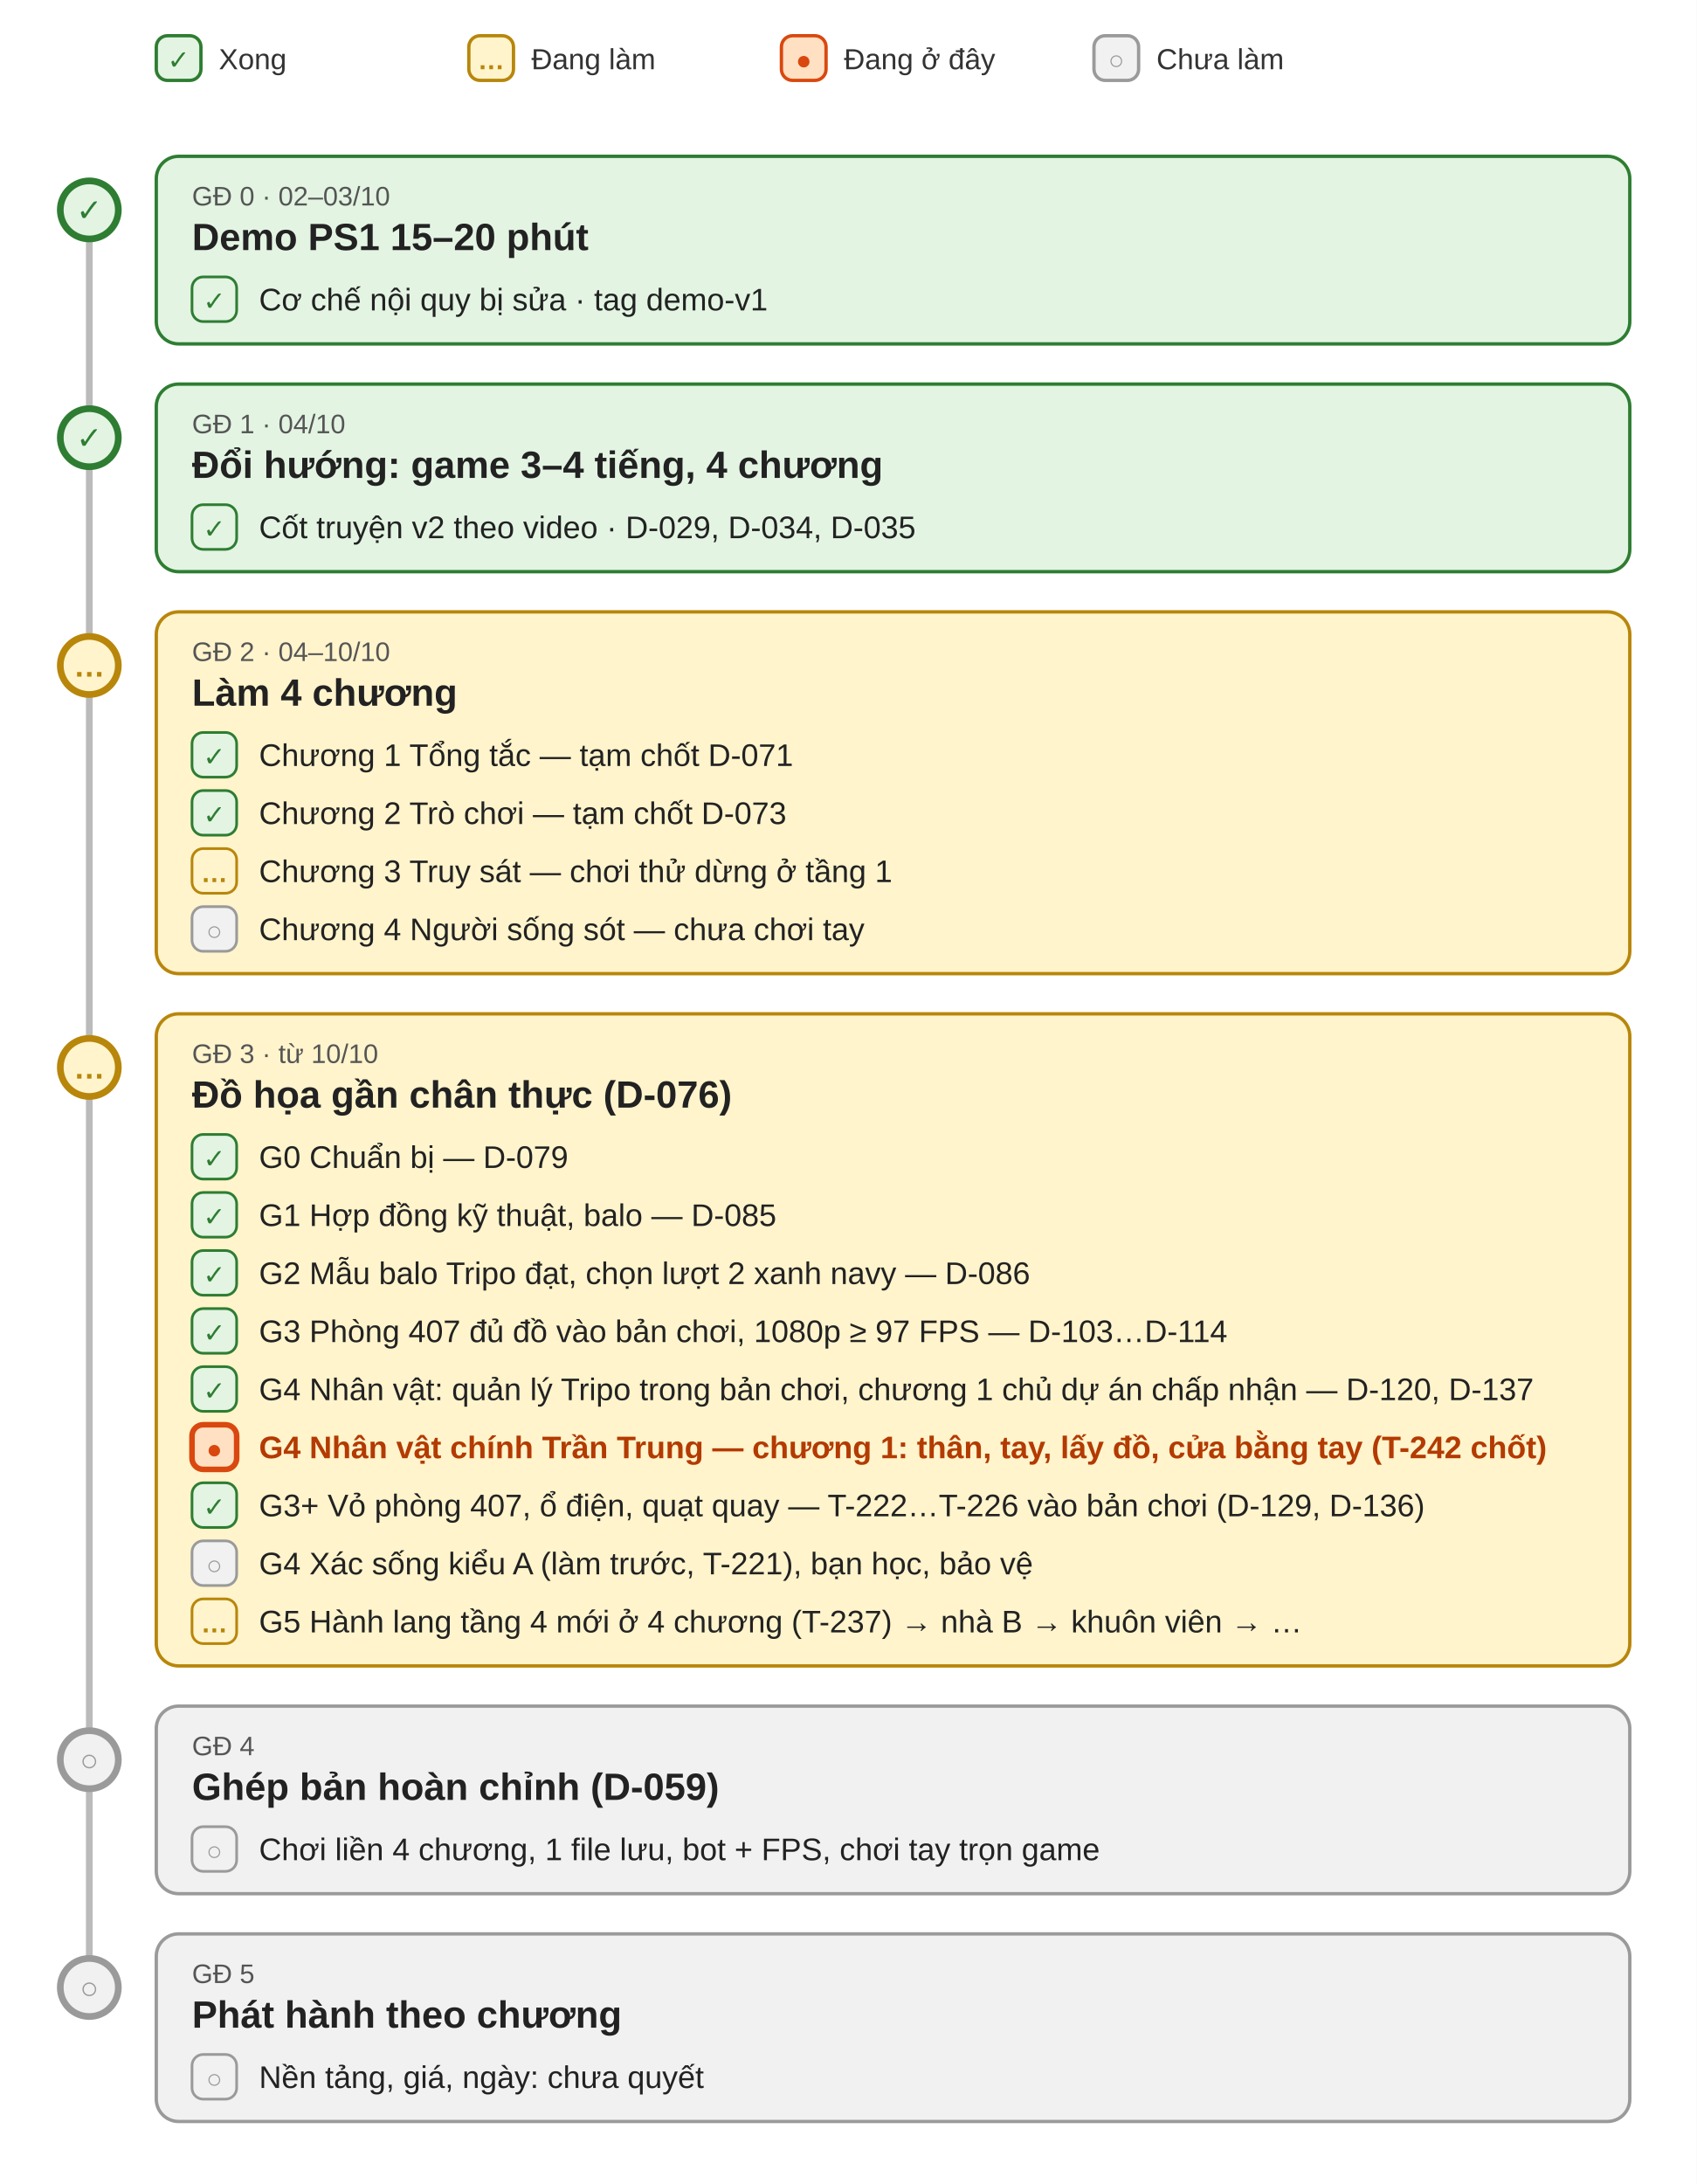
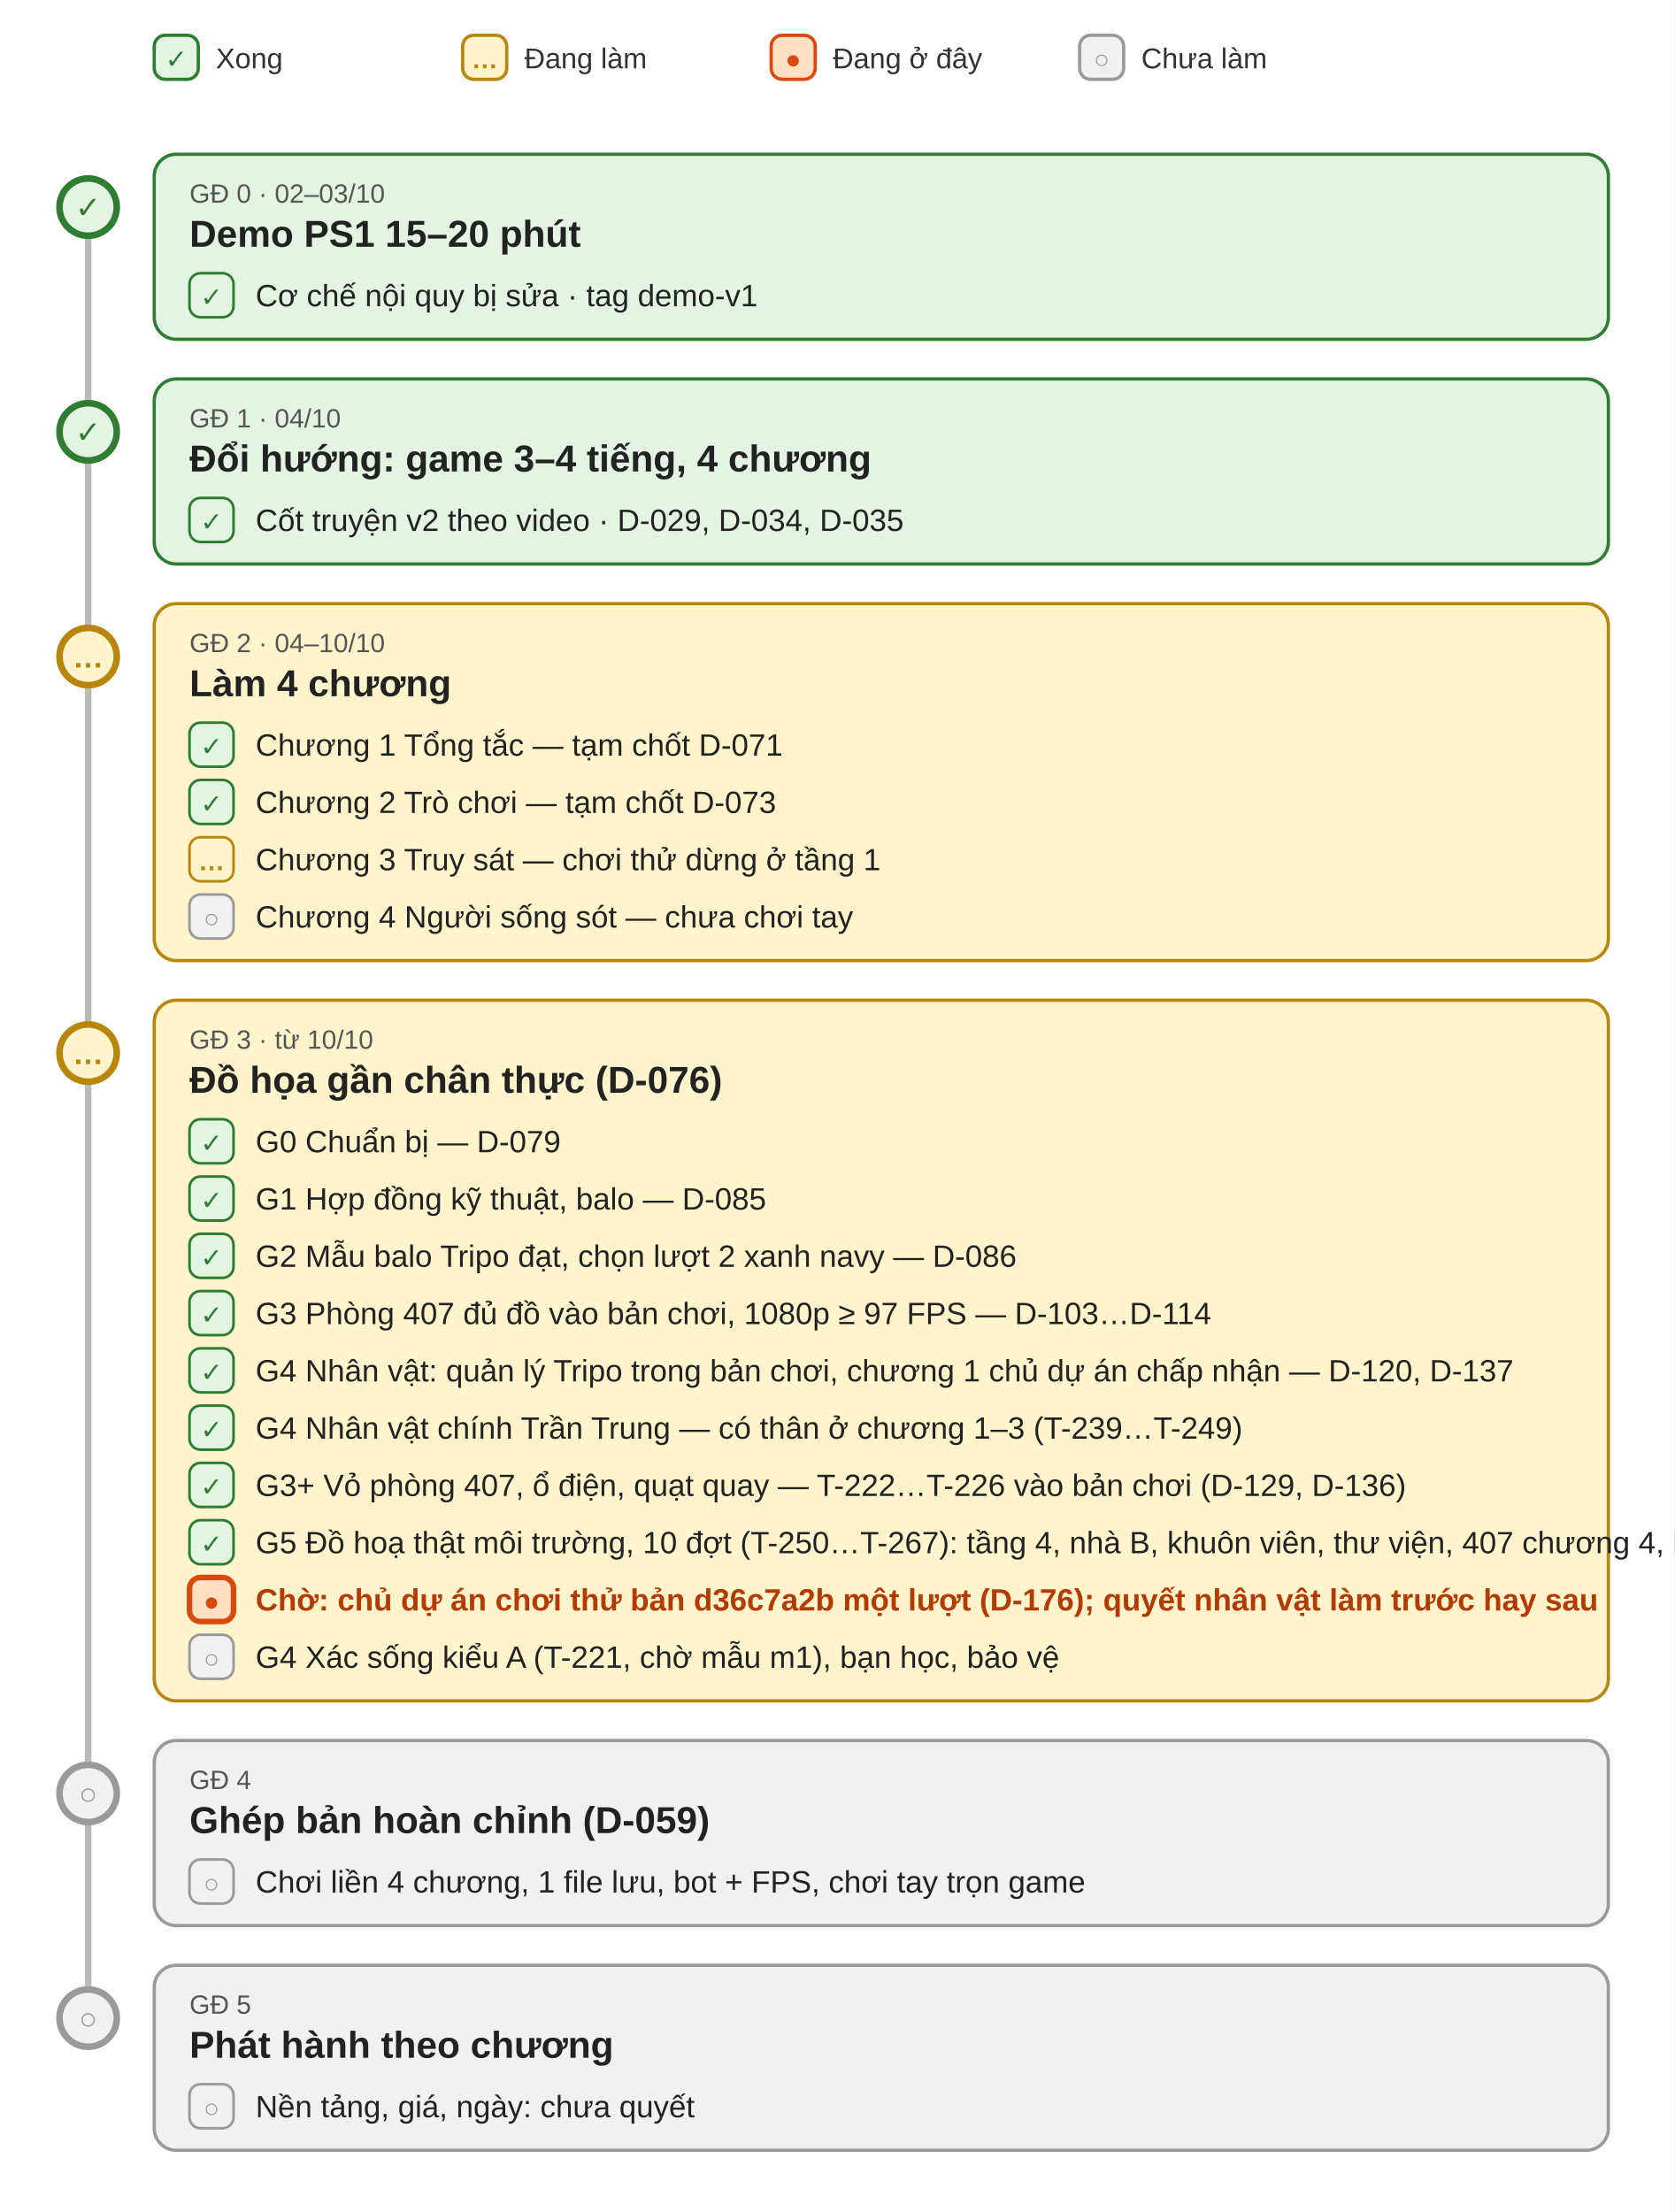
- <svg xmlns="http://www.w3.org/2000/svg" width="760" height="978" viewBox="0 0 760 978">
-   <rect width="760" height="978" fill="#ffffff" />
+ <svg xmlns="http://www.w3.org/2000/svg" width="760" height="1004" viewBox="0 0 760 1004">
+   <rect width="760" height="1004" fill="#ffffff" />
  <rect x="70" y="16" width="20" height="20" rx="5" fill="#e3f4e3" stroke="#2e7d32" stroke-width="1.5" />
  <text x="80" y="31" text-anchor="middle" font-family="Segoe UI, Arial, sans-serif" font-size="12" font-weight="700" fill="#2e7d32">✓</text>
  <text x="98" y="31" font-family="Segoe UI, Arial, sans-serif" font-size="13" fill="#333">Xong</text>
  <rect x="210" y="16" width="20" height="20" rx="5" fill="#fff4cc" stroke="#b8860b" stroke-width="1.5" />
  <text x="220" y="31" text-anchor="middle" font-family="Segoe UI, Arial, sans-serif" font-size="12" font-weight="700" fill="#b8860b">…</text>
  <text x="238" y="31" font-family="Segoe UI, Arial, sans-serif" font-size="13" fill="#333">Đang làm</text>
  <rect x="350" y="16" width="20" height="20" rx="5" fill="#ffe0c2" stroke="#d9480f" stroke-width="1.5" />
  <text x="360" y="31" text-anchor="middle" font-family="Segoe UI, Arial, sans-serif" font-size="12" font-weight="700" fill="#d9480f">●</text>
  <text x="378" y="31" font-family="Segoe UI, Arial, sans-serif" font-size="13" fill="#333">Đang ở đây</text>
  <rect x="490" y="16" width="20" height="20" rx="5" fill="#f1f1f1" stroke="#9a9a9a" stroke-width="1.5" />
  <text x="500" y="31" text-anchor="middle" font-family="Segoe UI, Arial, sans-serif" font-size="12" font-weight="700" fill="#9a9a9a">○</text>
  <text x="518" y="31" font-family="Segoe UI, Arial, sans-serif" font-size="13" fill="#333">Chưa làm</text>
  <line x1="40" y1="94" x2="40" y2="196" stroke="#bbb" stroke-width="3" />
  <circle cx="40" cy="94" r="13" fill="#e3f4e3" stroke="#2e7d32" stroke-width="3" />
  <text x="40" y="99" text-anchor="middle" font-family="Segoe UI, Arial, sans-serif" font-size="14" font-weight="700" fill="#2e7d32">✓</text>
  <rect x="70" y="70" width="660" height="84" rx="10" fill="#e3f4e3" stroke="#2e7d32" stroke-width="1.5" />
  <text x="86" y="92" font-family="Segoe UI, Arial, sans-serif" font-size="12" fill="#555">GĐ 0 · 02–03/10</text>
  <text x="86" y="112" font-family="Segoe UI, Arial, sans-serif" font-size="17" font-weight="700" fill="#222">Demo PS1 15–20 phút</text>
  <rect x="86" y="124" width="20" height="20" rx="5" fill="#e3f4e3" stroke="#2e7d32" stroke-width="1.2" />
  <text x="96" y="139" text-anchor="middle" font-family="Segoe UI, Arial, sans-serif" font-size="12" font-weight="700" fill="#2e7d32">✓</text>
  <text x="116" y="139" font-family="Segoe UI, Arial, sans-serif" font-size="14" font-weight="400" fill="#222">Cơ chế nội quy bị sửa · tag demo-v1</text>
  <line x1="40" y1="196" x2="40" y2="298" stroke="#bbb" stroke-width="3" />
  <circle cx="40" cy="196" r="13" fill="#e3f4e3" stroke="#2e7d32" stroke-width="3" />
  <text x="40" y="201" text-anchor="middle" font-family="Segoe UI, Arial, sans-serif" font-size="14" font-weight="700" fill="#2e7d32">✓</text>
  <rect x="70" y="172" width="660" height="84" rx="10" fill="#e3f4e3" stroke="#2e7d32" stroke-width="1.5" />
  <text x="86" y="194" font-family="Segoe UI, Arial, sans-serif" font-size="12" fill="#555">GĐ 1 · 04/10</text>
  <text x="86" y="214" font-family="Segoe UI, Arial, sans-serif" font-size="17" font-weight="700" fill="#222">Đổi hướng: game 3–4 tiếng, 4 chương</text>
  <rect x="86" y="226" width="20" height="20" rx="5" fill="#e3f4e3" stroke="#2e7d32" stroke-width="1.2" />
  <text x="96" y="241" text-anchor="middle" font-family="Segoe UI, Arial, sans-serif" font-size="12" font-weight="700" fill="#2e7d32">✓</text>
  <text x="116" y="241" font-family="Segoe UI, Arial, sans-serif" font-size="14" font-weight="400" fill="#222">Cốt truyện v2 theo video · D-029, D-034, D-035</text>
  <line x1="40" y1="298" x2="40" y2="478" stroke="#bbb" stroke-width="3" />
  <circle cx="40" cy="298" r="13" fill="#fff4cc" stroke="#b8860b" stroke-width="3" />
  <text x="40" y="303" text-anchor="middle" font-family="Segoe UI, Arial, sans-serif" font-size="14" font-weight="700" fill="#b8860b">…</text>
  <rect x="70" y="274" width="660" height="162" rx="10" fill="#fff4cc" stroke="#b8860b" stroke-width="1.5" />
  <text x="86" y="296" font-family="Segoe UI, Arial, sans-serif" font-size="12" fill="#555">GĐ 2 · 04–10/10</text>
  <text x="86" y="316" font-family="Segoe UI, Arial, sans-serif" font-size="17" font-weight="700" fill="#222">Làm 4 chương</text>
  <rect x="86" y="328" width="20" height="20" rx="5" fill="#e3f4e3" stroke="#2e7d32" stroke-width="1.2" />
  <text x="96" y="343" text-anchor="middle" font-family="Segoe UI, Arial, sans-serif" font-size="12" font-weight="700" fill="#2e7d32">✓</text>
  <text x="116" y="343" font-family="Segoe UI, Arial, sans-serif" font-size="14" font-weight="400" fill="#222">Chương 1 Tổng tắc — tạm chốt D-071</text>
  <rect x="86" y="354" width="20" height="20" rx="5" fill="#e3f4e3" stroke="#2e7d32" stroke-width="1.2" />
  <text x="96" y="369" text-anchor="middle" font-family="Segoe UI, Arial, sans-serif" font-size="12" font-weight="700" fill="#2e7d32">✓</text>
  <text x="116" y="369" font-family="Segoe UI, Arial, sans-serif" font-size="14" font-weight="400" fill="#222">Chương 2 Trò chơi — tạm chốt D-073</text>
  <rect x="86" y="380" width="20" height="20" rx="5" fill="#fff4cc" stroke="#b8860b" stroke-width="1.2" />
  <text x="96" y="395" text-anchor="middle" font-family="Segoe UI, Arial, sans-serif" font-size="12" font-weight="700" fill="#b8860b">…</text>
  <text x="116" y="395" font-family="Segoe UI, Arial, sans-serif" font-size="14" font-weight="400" fill="#222">Chương 3 Truy sát — chơi thử dừng ở tầng 1</text>
  <rect x="86" y="406" width="20" height="20" rx="5" fill="#f1f1f1" stroke="#9a9a9a" stroke-width="1.2" />
  <text x="96" y="421" text-anchor="middle" font-family="Segoe UI, Arial, sans-serif" font-size="12" font-weight="700" fill="#9a9a9a">○</text>
  <text x="116" y="421" font-family="Segoe UI, Arial, sans-serif" font-size="14" font-weight="400" fill="#222">Chương 4 Người sống sót — chưa chơi tay</text>
-   <line x1="40" y1="478" x2="40" y2="788" stroke="#bbb" stroke-width="3" />
+   <line x1="40" y1="478" x2="40" y2="814" stroke="#bbb" stroke-width="3" />
  <circle cx="40" cy="478" r="13" fill="#fff4cc" stroke="#b8860b" stroke-width="3" />
  <text x="40" y="483" text-anchor="middle" font-family="Segoe UI, Arial, sans-serif" font-size="14" font-weight="700" fill="#b8860b">…</text>
-   <rect x="70" y="454" width="660" height="292" rx="10" fill="#fff4cc" stroke="#b8860b" stroke-width="1.5" />
+   <rect x="70" y="454" width="660" height="318" rx="10" fill="#fff4cc" stroke="#b8860b" stroke-width="1.5" />
  <text x="86" y="476" font-family="Segoe UI, Arial, sans-serif" font-size="12" fill="#555">GĐ 3 · từ 10/10</text>
  <text x="86" y="496" font-family="Segoe UI, Arial, sans-serif" font-size="17" font-weight="700" fill="#222">Đồ họa gần chân thực (D-076)</text>
  <rect x="86" y="508" width="20" height="20" rx="5" fill="#e3f4e3" stroke="#2e7d32" stroke-width="1.2" />
  <text x="96" y="523" text-anchor="middle" font-family="Segoe UI, Arial, sans-serif" font-size="12" font-weight="700" fill="#2e7d32">✓</text>
  <text x="116" y="523" font-family="Segoe UI, Arial, sans-serif" font-size="14" font-weight="400" fill="#222">G0 Chuẩn bị — D-079</text>
  <rect x="86" y="534" width="20" height="20" rx="5" fill="#e3f4e3" stroke="#2e7d32" stroke-width="1.2" />
  <text x="96" y="549" text-anchor="middle" font-family="Segoe UI, Arial, sans-serif" font-size="12" font-weight="700" fill="#2e7d32">✓</text>
  <text x="116" y="549" font-family="Segoe UI, Arial, sans-serif" font-size="14" font-weight="400" fill="#222">G1 Hợp đồng kỹ thuật, balo — D-085</text>
  <rect x="86" y="560" width="20" height="20" rx="5" fill="#e3f4e3" stroke="#2e7d32" stroke-width="1.2" />
  <text x="96" y="575" text-anchor="middle" font-family="Segoe UI, Arial, sans-serif" font-size="12" font-weight="700" fill="#2e7d32">✓</text>
  <text x="116" y="575" font-family="Segoe UI, Arial, sans-serif" font-size="14" font-weight="400" fill="#222">G2 Mẫu balo Tripo đạt, chọn lượt 2 xanh navy — D-086</text>
  <rect x="86" y="586" width="20" height="20" rx="5" fill="#e3f4e3" stroke="#2e7d32" stroke-width="1.2" />
  <text x="96" y="601" text-anchor="middle" font-family="Segoe UI, Arial, sans-serif" font-size="12" font-weight="700" fill="#2e7d32">✓</text>
  <text x="116" y="601" font-family="Segoe UI, Arial, sans-serif" font-size="14" font-weight="400" fill="#222">G3 Phòng 407 đủ đồ vào bản chơi, 1080p ≥ 97 FPS — D-103…D-114</text>
  <rect x="86" y="612" width="20" height="20" rx="5" fill="#e3f4e3" stroke="#2e7d32" stroke-width="1.2" />
  <text x="96" y="627" text-anchor="middle" font-family="Segoe UI, Arial, sans-serif" font-size="12" font-weight="700" fill="#2e7d32">✓</text>
  <text x="116" y="627" font-family="Segoe UI, Arial, sans-serif" font-size="14" font-weight="400" fill="#222">G4 Nhân vật: quản lý Tripo trong bản chơi, chương 1 chủ dự án chấp nhận — D-120, D-137</text>
-   <rect x="86" y="638" width="20" height="20" rx="5" fill="#ffe0c2" stroke="#d9480f" stroke-width="2.5" />
-   <text x="96" y="653" text-anchor="middle" font-family="Segoe UI, Arial, sans-serif" font-size="12" font-weight="700" fill="#d9480f">●</text>
-   <text x="116" y="653" font-family="Segoe UI, Arial, sans-serif" font-size="14" font-weight="700" fill="#b33a00">G4 Nhân vật chính Trần Trung — chương 1: thân, tay, lấy đồ, cửa bằng tay (T-242 chốt)</text>
+   <rect x="86" y="638" width="20" height="20" rx="5" fill="#e3f4e3" stroke="#2e7d32" stroke-width="1.2" />
+   <text x="96" y="653" text-anchor="middle" font-family="Segoe UI, Arial, sans-serif" font-size="12" font-weight="700" fill="#2e7d32">✓</text>
+   <text x="116" y="653" font-family="Segoe UI, Arial, sans-serif" font-size="14" font-weight="400" fill="#222">G4 Nhân vật chính Trần Trung — có thân ở chương 1–3 (T-239…T-249)</text>
  <rect x="86" y="664" width="20" height="20" rx="5" fill="#e3f4e3" stroke="#2e7d32" stroke-width="1.2" />
  <text x="96" y="679" text-anchor="middle" font-family="Segoe UI, Arial, sans-serif" font-size="12" font-weight="700" fill="#2e7d32">✓</text>
  <text x="116" y="679" font-family="Segoe UI, Arial, sans-serif" font-size="14" font-weight="400" fill="#222">G3+ Vỏ phòng 407, ổ điện, quạt quay — T-222…T-226 vào bản chơi (D-129, D-136)</text>
-   <rect x="86" y="690" width="20" height="20" rx="5" fill="#f1f1f1" stroke="#9a9a9a" stroke-width="1.2" />
-   <text x="96" y="705" text-anchor="middle" font-family="Segoe UI, Arial, sans-serif" font-size="12" font-weight="700" fill="#9a9a9a">○</text>
-   <text x="116" y="705" font-family="Segoe UI, Arial, sans-serif" font-size="14" font-weight="400" fill="#222">G4 Xác sống kiểu A (làm trước, T-221), bạn học, bảo vệ</text>
-   <rect x="86" y="716" width="20" height="20" rx="5" fill="#fff4cc" stroke="#b8860b" stroke-width="1.2" />
-   <text x="96" y="731" text-anchor="middle" font-family="Segoe UI, Arial, sans-serif" font-size="12" font-weight="700" fill="#b8860b">…</text>
-   <text x="116" y="731" font-family="Segoe UI, Arial, sans-serif" font-size="14" font-weight="400" fill="#222">G5 Hành lang tầng 4 mới ở 4 chương (T-237) → nhà B → khuôn viên → …</text>
-   <line x1="40" y1="788" x2="40" y2="890" stroke="#bbb" stroke-width="3" />
-   <circle cx="40" cy="788" r="13" fill="#f1f1f1" stroke="#9a9a9a" stroke-width="3" />
-   <text x="40" y="793" text-anchor="middle" font-family="Segoe UI, Arial, sans-serif" font-size="14" font-weight="700" fill="#9a9a9a">○</text>
-   <rect x="70" y="764" width="660" height="84" rx="10" fill="#f1f1f1" stroke="#9a9a9a" stroke-width="1.5" />
-   <text x="86" y="786" font-family="Segoe UI, Arial, sans-serif" font-size="12" fill="#555">GĐ 4</text>
-   <text x="86" y="806" font-family="Segoe UI, Arial, sans-serif" font-size="17" font-weight="700" fill="#222">Ghép bản hoàn chỉnh (D-059)</text>
-   <rect x="86" y="818" width="20" height="20" rx="5" fill="#f1f1f1" stroke="#9a9a9a" stroke-width="1.2" />
-   <text x="96" y="833" text-anchor="middle" font-family="Segoe UI, Arial, sans-serif" font-size="12" font-weight="700" fill="#9a9a9a">○</text>
-   <text x="116" y="833" font-family="Segoe UI, Arial, sans-serif" font-size="14" font-weight="400" fill="#222">Chơi liền 4 chương, 1 file lưu, bot + FPS, chơi tay trọn game</text>
-   <circle cx="40" cy="890" r="13" fill="#f1f1f1" stroke="#9a9a9a" stroke-width="3" />
-   <text x="40" y="895" text-anchor="middle" font-family="Segoe UI, Arial, sans-serif" font-size="14" font-weight="700" fill="#9a9a9a">○</text>
-   <rect x="70" y="866" width="660" height="84" rx="10" fill="#f1f1f1" stroke="#9a9a9a" stroke-width="1.5" />
-   <text x="86" y="888" font-family="Segoe UI, Arial, sans-serif" font-size="12" fill="#555">GĐ 5</text>
-   <text x="86" y="908" font-family="Segoe UI, Arial, sans-serif" font-size="17" font-weight="700" fill="#222">Phát hành theo chương</text>
-   <rect x="86" y="920" width="20" height="20" rx="5" fill="#f1f1f1" stroke="#9a9a9a" stroke-width="1.2" />
-   <text x="96" y="935" text-anchor="middle" font-family="Segoe UI, Arial, sans-serif" font-size="12" font-weight="700" fill="#9a9a9a">○</text>
-   <text x="116" y="935" font-family="Segoe UI, Arial, sans-serif" font-size="14" font-weight="400" fill="#222">Nền tảng, giá, ngày: chưa quyết</text>
+   <rect x="86" y="690" width="20" height="20" rx="5" fill="#e3f4e3" stroke="#2e7d32" stroke-width="1.2" />
+   <text x="96" y="705" text-anchor="middle" font-family="Segoe UI, Arial, sans-serif" font-size="12" font-weight="700" fill="#2e7d32">✓</text>
+   <text x="116" y="705" font-family="Segoe UI, Arial, sans-serif" font-size="14" font-weight="400" fill="#222">G5 Đồ hoạ thật môi trường, 10 đợt (T-250…T-267): tầng 4, nhà B, khuôn viên, thư viện, 407 chương 4, bệnh viện, CCTV — xong 22/11</text>
+   <rect x="86" y="716" width="20" height="20" rx="5" fill="#ffe0c2" stroke="#d9480f" stroke-width="2.5" />
+   <text x="96" y="731" text-anchor="middle" font-family="Segoe UI, Arial, sans-serif" font-size="12" font-weight="700" fill="#d9480f">●</text>
+   <text x="116" y="731" font-family="Segoe UI, Arial, sans-serif" font-size="14" font-weight="700" fill="#b33a00">Chờ: chủ dự án chơi thử bản d36c7a2b một lượt (D-176); quyết nhân vật làm trước hay sau</text>
+   <rect x="86" y="742" width="20" height="20" rx="5" fill="#f1f1f1" stroke="#9a9a9a" stroke-width="1.2" />
+   <text x="96" y="757" text-anchor="middle" font-family="Segoe UI, Arial, sans-serif" font-size="12" font-weight="700" fill="#9a9a9a">○</text>
+   <text x="116" y="757" font-family="Segoe UI, Arial, sans-serif" font-size="14" font-weight="400" fill="#222">G4 Xác sống kiểu A (T-221, chờ mẫu m1), bạn học, bảo vệ</text>
+   <line x1="40" y1="814" x2="40" y2="916" stroke="#bbb" stroke-width="3" />
+   <circle cx="40" cy="814" r="13" fill="#f1f1f1" stroke="#9a9a9a" stroke-width="3" />
+   <text x="40" y="819" text-anchor="middle" font-family="Segoe UI, Arial, sans-serif" font-size="14" font-weight="700" fill="#9a9a9a">○</text>
+   <rect x="70" y="790" width="660" height="84" rx="10" fill="#f1f1f1" stroke="#9a9a9a" stroke-width="1.5" />
+   <text x="86" y="812" font-family="Segoe UI, Arial, sans-serif" font-size="12" fill="#555">GĐ 4</text>
+   <text x="86" y="832" font-family="Segoe UI, Arial, sans-serif" font-size="17" font-weight="700" fill="#222">Ghép bản hoàn chỉnh (D-059)</text>
+   <rect x="86" y="844" width="20" height="20" rx="5" fill="#f1f1f1" stroke="#9a9a9a" stroke-width="1.2" />
+   <text x="96" y="859" text-anchor="middle" font-family="Segoe UI, Arial, sans-serif" font-size="12" font-weight="700" fill="#9a9a9a">○</text>
+   <text x="116" y="859" font-family="Segoe UI, Arial, sans-serif" font-size="14" font-weight="400" fill="#222">Chơi liền 4 chương, 1 file lưu, bot + FPS, chơi tay trọn game</text>
+   <circle cx="40" cy="916" r="13" fill="#f1f1f1" stroke="#9a9a9a" stroke-width="3" />
+   <text x="40" y="921" text-anchor="middle" font-family="Segoe UI, Arial, sans-serif" font-size="14" font-weight="700" fill="#9a9a9a">○</text>
+   <rect x="70" y="892" width="660" height="84" rx="10" fill="#f1f1f1" stroke="#9a9a9a" stroke-width="1.5" />
+   <text x="86" y="914" font-family="Segoe UI, Arial, sans-serif" font-size="12" fill="#555">GĐ 5</text>
+   <text x="86" y="934" font-family="Segoe UI, Arial, sans-serif" font-size="17" font-weight="700" fill="#222">Phát hành theo chương</text>
+   <rect x="86" y="946" width="20" height="20" rx="5" fill="#f1f1f1" stroke="#9a9a9a" stroke-width="1.2" />
+   <text x="96" y="961" text-anchor="middle" font-family="Segoe UI, Arial, sans-serif" font-size="12" font-weight="700" fill="#9a9a9a">○</text>
+   <text x="116" y="961" font-family="Segoe UI, Arial, sans-serif" font-size="14" font-weight="400" fill="#222">Nền tảng, giá, ngày: chưa quyết</text>
</svg>
